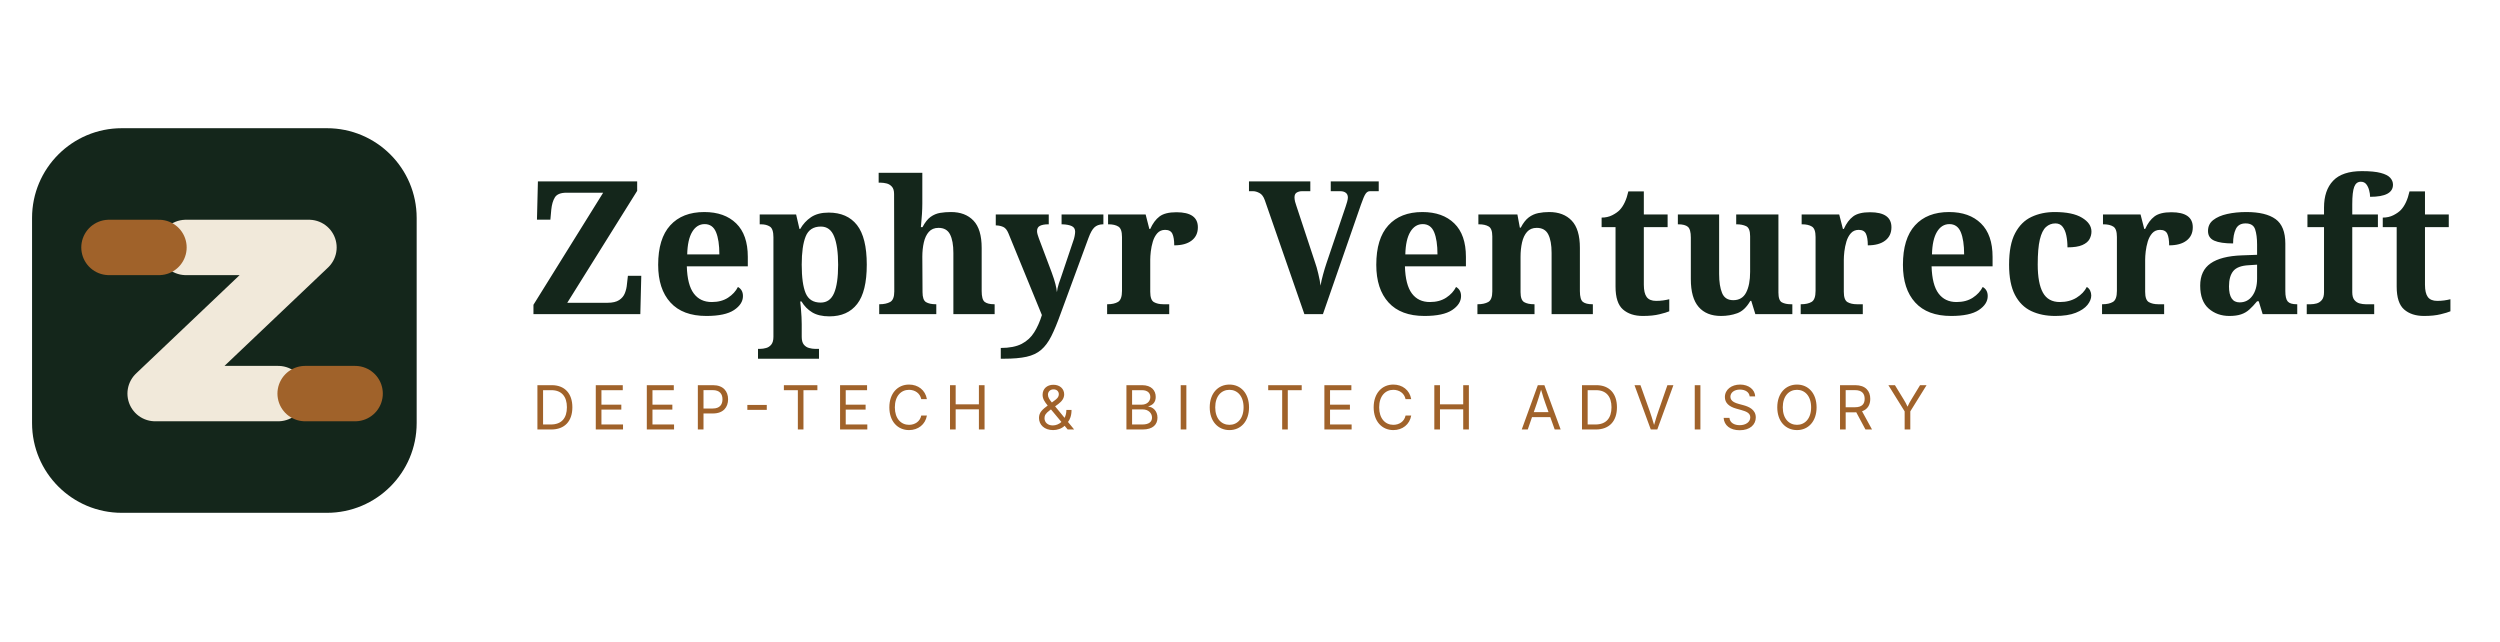
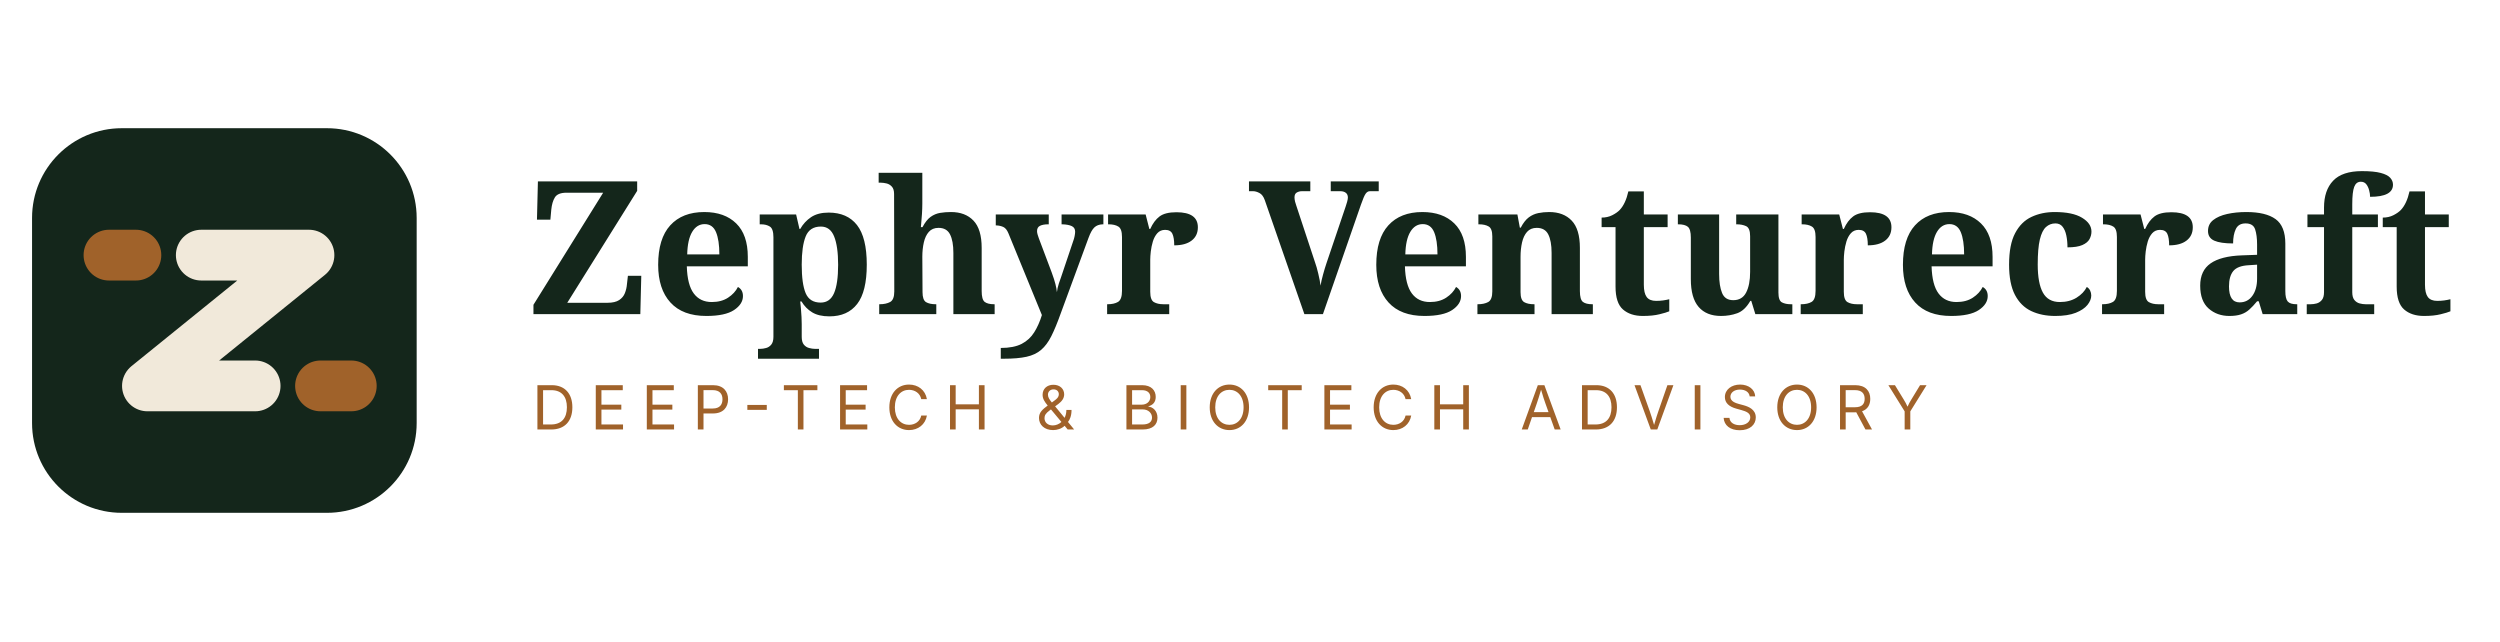
<svg xmlns="http://www.w3.org/2000/svg" viewBox="0 0 780 200" role="img" aria-label="Zephyr Venturecraft — deep-tech and biotech advisory">
  <rect x="10" y="40" width="120" height="120" rx="28" fill="#14261b" />
-   <g fill="none" stroke-width="14.4" stroke-linecap="round" stroke-linejoin="round" transform="translate(10 40) scale(1.2)">
-     <path d="M40 31 L72 31 L32 69 L64 69" stroke="#f1e9da" />
-     <path d="M20 31 L33 31" stroke="#a0622a" />
-     <path d="M71 69 L84 69" stroke="#a0622a" />
+   <g fill="none" stroke-width="13.2" stroke-linecap="round" stroke-linejoin="round" transform="translate(10 40) scale(1.2)">
+     <path d="M44 33 L72 33 L30 67 L58 67" stroke="#f1e9da" />
+     <path d="M20 33 L27 33" stroke="#a0622a" />
+     <path d="M75 67 L83 67" stroke="#a0622a" />
  </g>
  <text x="164" y="98" font-family="'Playfair Display', Georgia, serif" font-size="58" font-weight="600" fill="#14261b">Zephyr Venturecraft</text>
  <text x="166" y="134" font-family="'Inter', system-ui, sans-serif" font-size="19" letter-spacing="4.5" fill="#a0622a">DEEP-TECH &amp; BIOTECH ADVISORY</text>
</svg>
